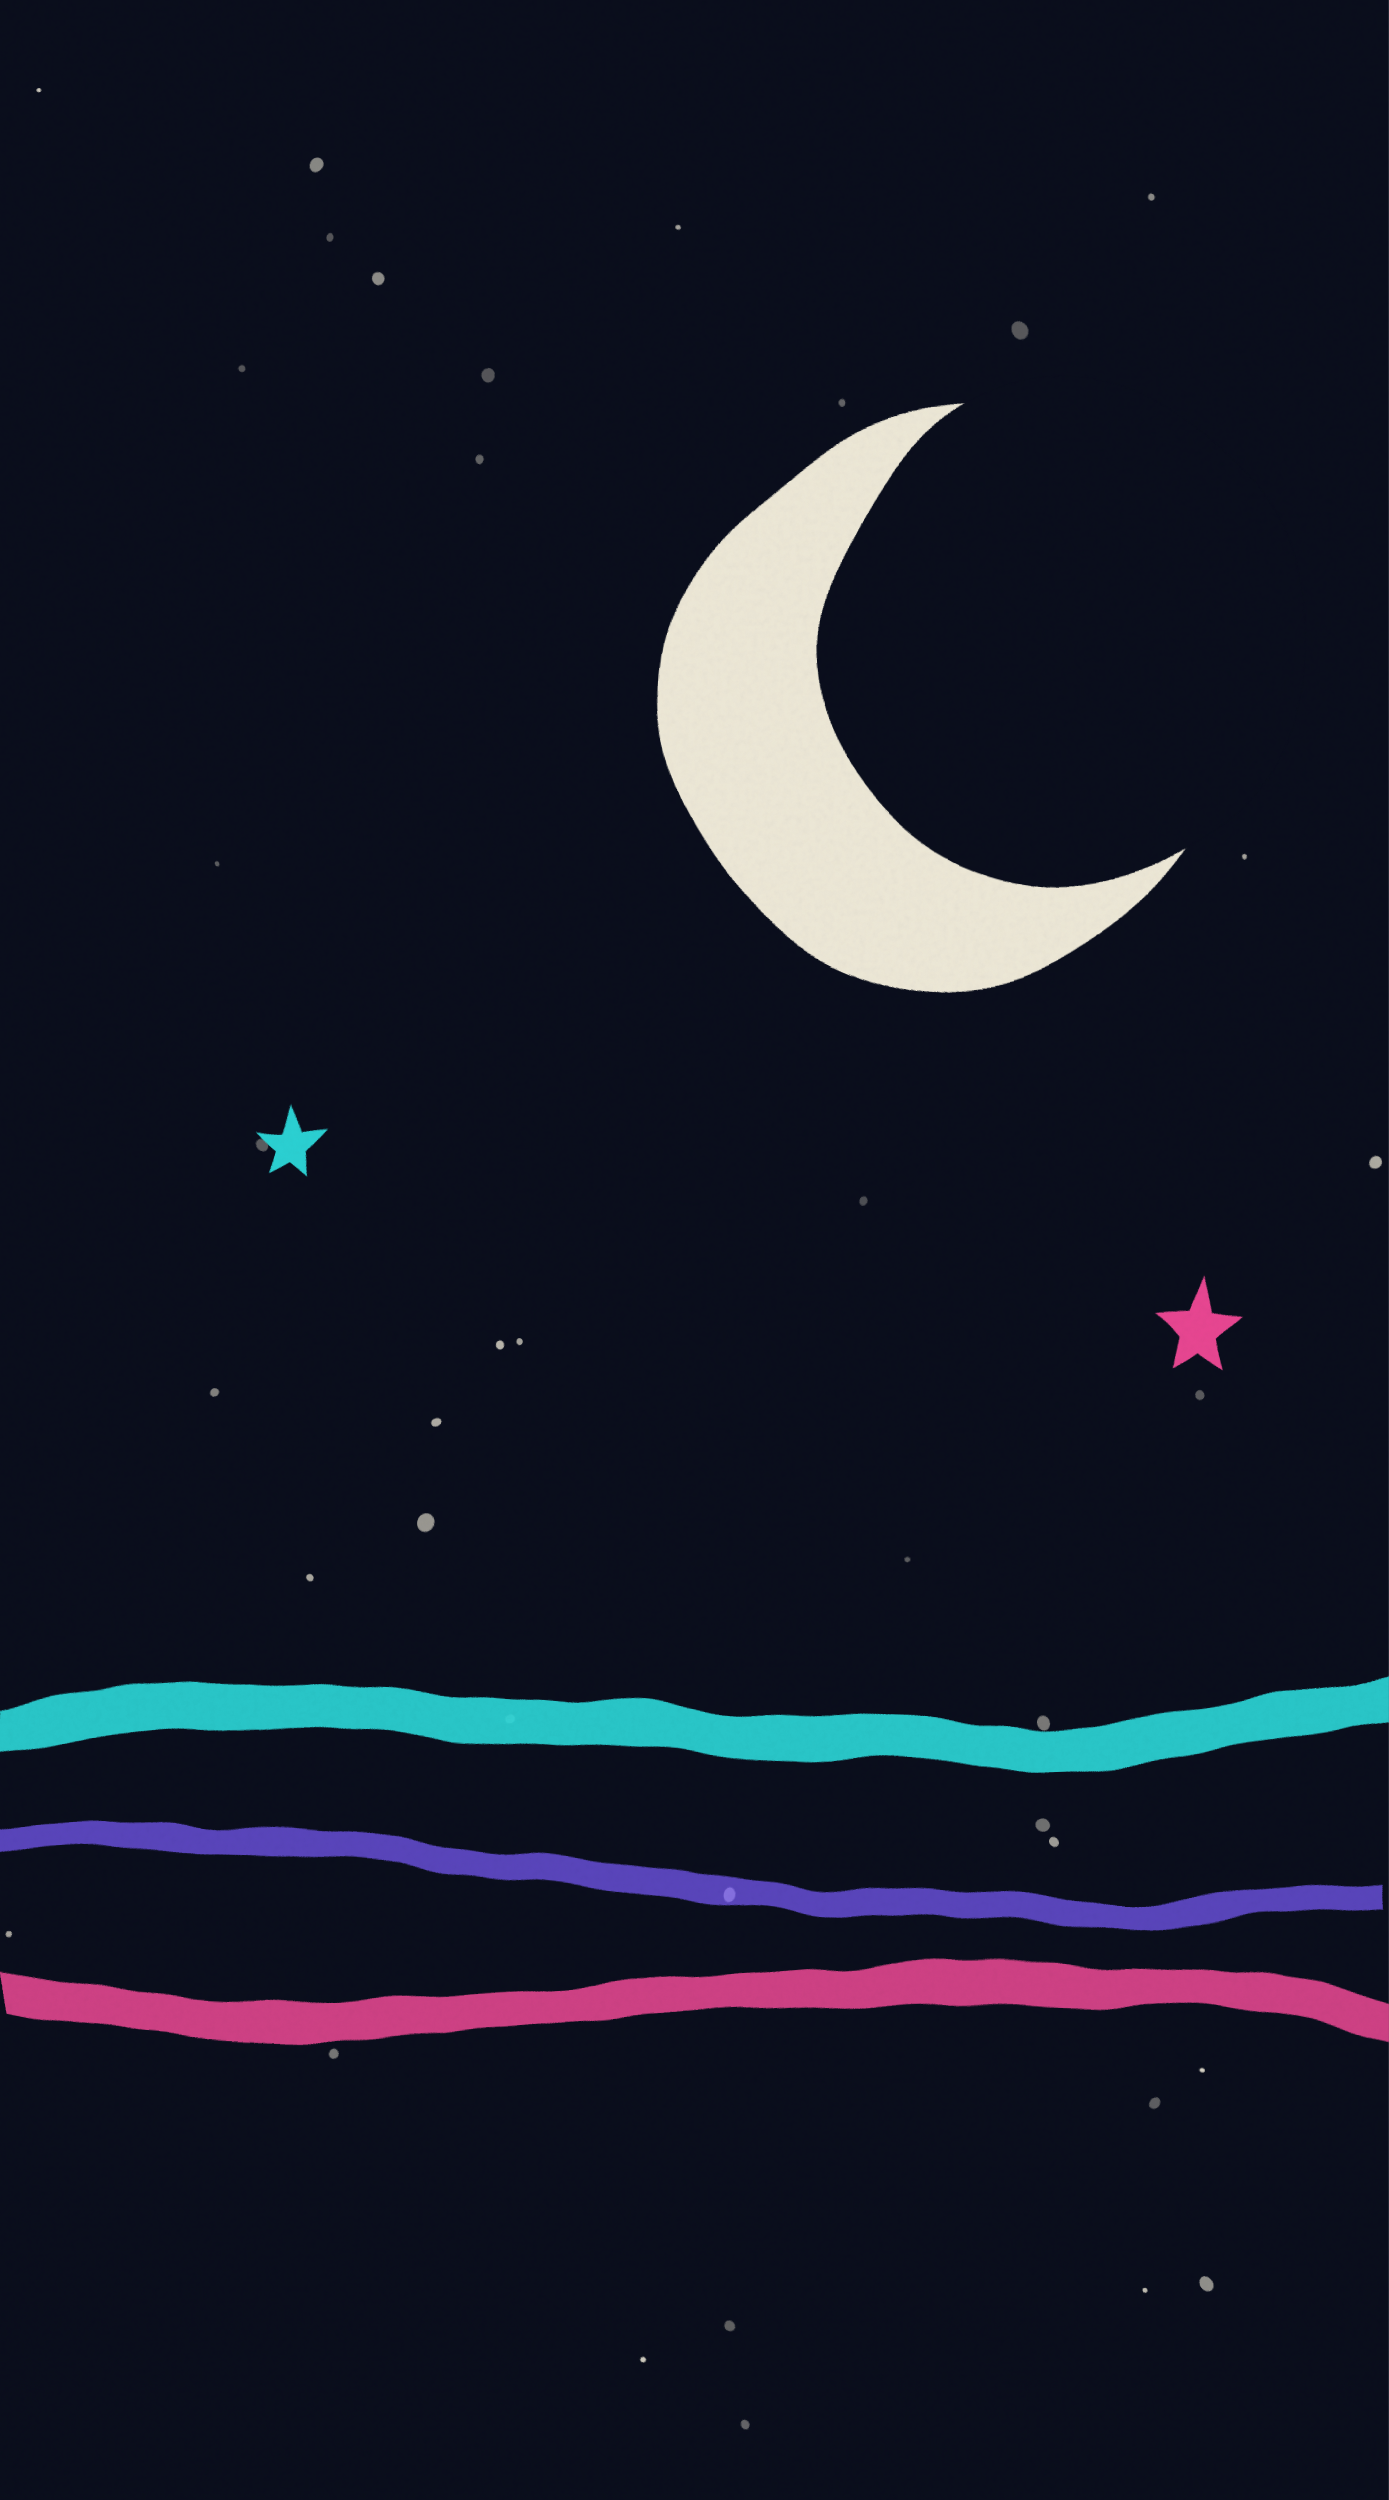
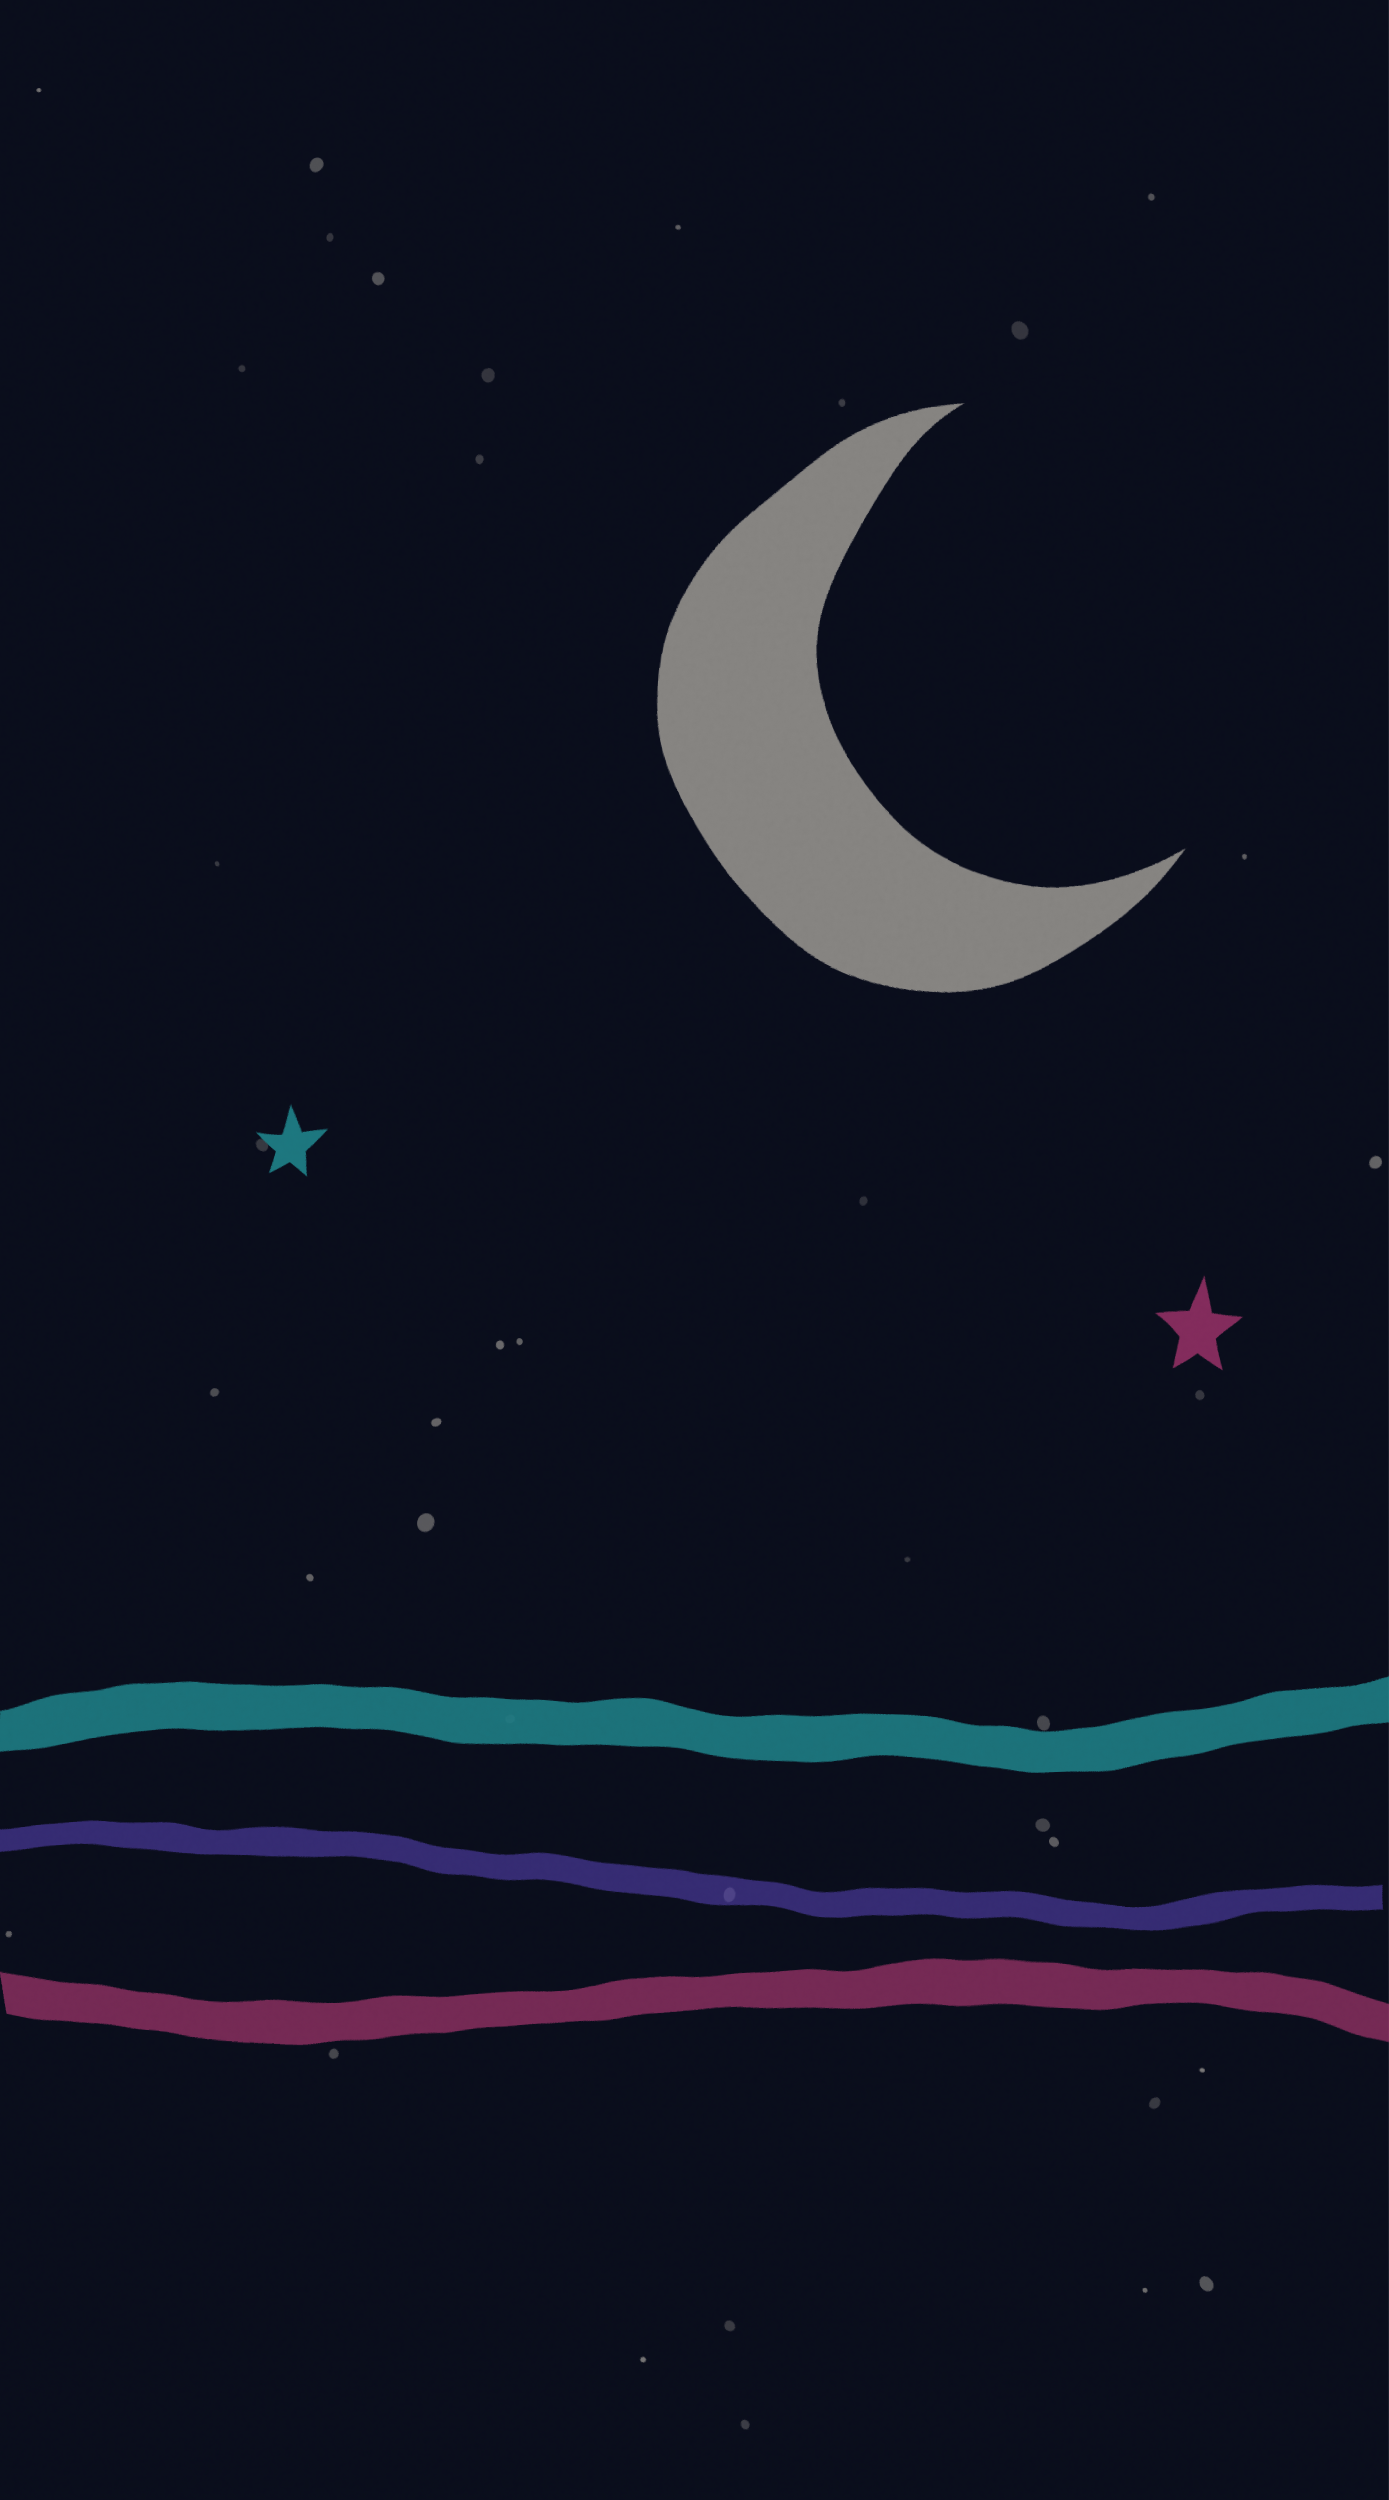
<svg xmlns="http://www.w3.org/2000/svg" viewBox="0 0 440 792" preserveAspectRatio="xMidYMid slice">
  <defs>
    <filter id="rough_midnight" x="-25%" y="-25%" width="150%" height="150%">
      <feTurbulence type="fractalNoise" baseFrequency="0.016" numOctaves="3" seed="17" result="n" />
      <feDisplacementMap in="SourceGraphic" in2="n" scale="11" xChannelSelector="R" yChannelSelector="G" />
    </filter>
    <filter id="roughBig_midnight" x="-30%" y="-30%" width="160%" height="160%">
      <feTurbulence type="fractalNoise" baseFrequency="0.009" numOctaves="2" seed="22" result="n" />
      <feDisplacementMap in="SourceGraphic" in2="n" scale="20" xChannelSelector="R" yChannelSelector="G" />
    </filter>
    <filter id="ink_midnight">
      <feTurbulence type="fractalNoise" baseFrequency="0.7 0.9" numOctaves="2" seed="19" result="n" />
      <feColorMatrix in="n" type="matrix" values="0 0 0 0 0  0 0 0 0 0  0 0 0 0 0  0 0 0 0.5 0" result="a" />
      <feComposite in="a" in2="SourceAlpha" operator="in" />
    </filter>
    <filter id="paper_midnight">
      <feTurbulence type="fractalNoise" baseFrequency="0.5" numOctaves="3" seed="26" />
      <feColorMatrix type="saturate" values="0" />
      <feComponentTransfer>
        <feFuncA type="table" tableValues="0 0.7" />
      </feComponentTransfer>
    </filter>
  </defs>
  <rect width="440" height="792" fill="#0A0E1C" />
  <g filter="url(#rough_midnight)">
    <circle cx="106.8" cy="649.9" r="1.5" fill="#ECE7D6" opacity="0.48" />
    <circle cx="314.2" cy="263.7" r="1.9" fill="#ECE7D6" opacity="0.43" />
    <circle cx="68.6" cy="442.3" r="1.6" fill="#ECE7D6" opacity="0.53" />
    <circle cx="97.0" cy="52.3" r="2.4" fill="#ECE7D6" opacity="0.56" />
    <circle cx="137.0" cy="451.5" r="1.5" fill="#ECE7D6" opacity="0.73" />
    <circle cx="120.3" cy="87.0" r="2.2" fill="#ECE7D6" opacity="0.58" />
    <circle cx="3.6" cy="614.8" r="0.9" fill="#ECE7D6" opacity="0.69" />
    <circle cx="97.1" cy="497.3" r="1.3" fill="#ECE7D6" opacity="0.70" />
    <circle cx="328.7" cy="542.9" r="2.1" fill="#ECE7D6" opacity="0.49" />
    <circle cx="75.4" cy="115.9" r="1.1" fill="#ECE7D6" opacity="0.33" />
    <circle cx="298.2" cy="165.6" r="0.8" fill="#ECE7D6" opacity="0.47" />
    <circle cx="153.6" cy="118.2" r="2.3" fill="#ECE7D6" opacity="0.33" />
    <circle cx="157.5" cy="425.5" r="1.4" fill="#ECE7D6" opacity="0.77" />
    <circle cx="333.6" cy="583.7" r="1.6" fill="#ECE7D6" opacity="0.66" />
    <circle cx="363.7" cy="62.8" r="1.1" fill="#ECE7D6" opacity="0.57" />
    <circle cx="71.1" cy="274.8" r="0.9" fill="#ECE7D6" opacity="0.36" />
    <circle cx="434.7" cy="368.5" r="1.9" fill="#ECE7D6" opacity="0.72" />
    <circle cx="164.2" cy="425.0" r="1.1" fill="#ECE7D6" opacity="0.68" />
    <circle cx="136.0" cy="483.5" r="2.6" fill="#ECE7D6" opacity="0.63" />
    <circle cx="378.2" cy="656.9" r="0.7" fill="#ECE7D6" opacity="0.90" />
    <circle cx="365.0" cy="666.9" r="1.7" fill="#ECE7D6" opacity="0.37" />
    <circle cx="289.4" cy="493.2" r="0.8" fill="#ECE7D6" opacity="0.37" />
    <circle cx="213.1" cy="70.7" r="0.8" fill="#ECE7D6" opacity="0.69" />
    <circle cx="264.9" cy="126.0" r="1.0" fill="#ECE7D6" opacity="0.40" />
    <circle cx="324.3" cy="106.6" r="2.6" fill="#ECE7D6" opacity="0.34" />
    <circle cx="381.5" cy="442.3" r="1.7" fill="#ECE7D6" opacity="0.35" />
    <circle cx="232.7" cy="735.5" r="1.5" fill="#ECE7D6" opacity="0.38" />
    <circle cx="360.3" cy="724.7" r="0.9" fill="#ECE7D6" opacity="0.80" />
    <circle cx="236.5" cy="766.0" r="1.3" fill="#ECE7D6" opacity="0.40" />
    <circle cx="80.7" cy="360.1" r="2.0" fill="#ECE7D6" opacity="0.36" />
    <circle cx="329.8" cy="578.2" r="2.5" fill="#ECE7D6" opacity="0.45" />
    <circle cx="230.1" cy="598.5" r="2.1" fill="#ECE7D6" opacity="0.66" />
    <circle cx="151.7" cy="145.6" r="1.4" fill="#ECE7D6" opacity="0.39" />
    <circle cx="12.5" cy="25.7" r="0.7" fill="#ECE7D6" opacity="0.86" />
    <circle cx="393.7" cy="273.8" r="0.8" fill="#ECE7D6" opacity="0.69" />
    <circle cx="273.9" cy="380.7" r="1.3" fill="#ECE7D6" opacity="0.30" />
    <circle cx="383.2" cy="721.3" r="2.5" fill="#ECE7D6" opacity="0.59" />
    <circle cx="165.1" cy="543.2" r="1.4" fill="#ECE7D6" opacity="0.32" />
    <circle cx="206.1" cy="745.5" r="0.9" fill="#ECE7D6" opacity="0.86" />
    <circle cx="102.8" cy="74.4" r="1.3" fill="#ECE7D6" opacity="0.33" />
  </g>
  <g filter="url(#roughBig_midnight)">
    <circle cx="300" cy="220" r="92" fill="#ECE7D6" />
    <circle cx="338" cy="200" r="80" fill="#0A0E1C" />
  </g>
  <g filter="url(#rough_midnight)" fill="none" stroke-linecap="round">
    <path d="M -40 560 C 120 500, 280 600, 500 520" stroke="#2FE6E6" stroke-width="14" opacity="0.85" />
    <path d="M -40 620 C 140 680, 300 580, 500 660" stroke="#FF4D9D" stroke-width="12" opacity="0.8" />
    <path d="M -40 590 C 160 560, 300 640, 500 590" stroke="#7A5CFF" stroke-width="8" opacity="0.7" />
  </g>
  <g filter="url(#rough_midnight)" fill="#FF4D9D">
    <path d="M380.0,404.0L384.1,414.3L395.2,415.1L386.7,422.2L389.4,432.9L380.0,427.0L370.6,432.9L373.3,422.2L364.8,415.1L375.9,414.3Z" opacity="0.9" />
  </g>
  <g filter="url(#rough_midnight)" fill="#2FE6E6">
    <path d="M90.0,348.0L92.9,356.0L101.4,356.3L94.8,361.5L97.1,369.7L90.0,365.0L82.9,369.7L85.2,361.5L78.6,356.3L87.1,356.0Z" opacity="0.9" />
  </g>
+   <rect width="440" height="792" fill="#0A0E1C" opacity="0.45" />
  <rect width="440" height="792" filter="url(#paper_midnight)" opacity="0.1" style="mix-blend-mode:multiply" />
</svg>
